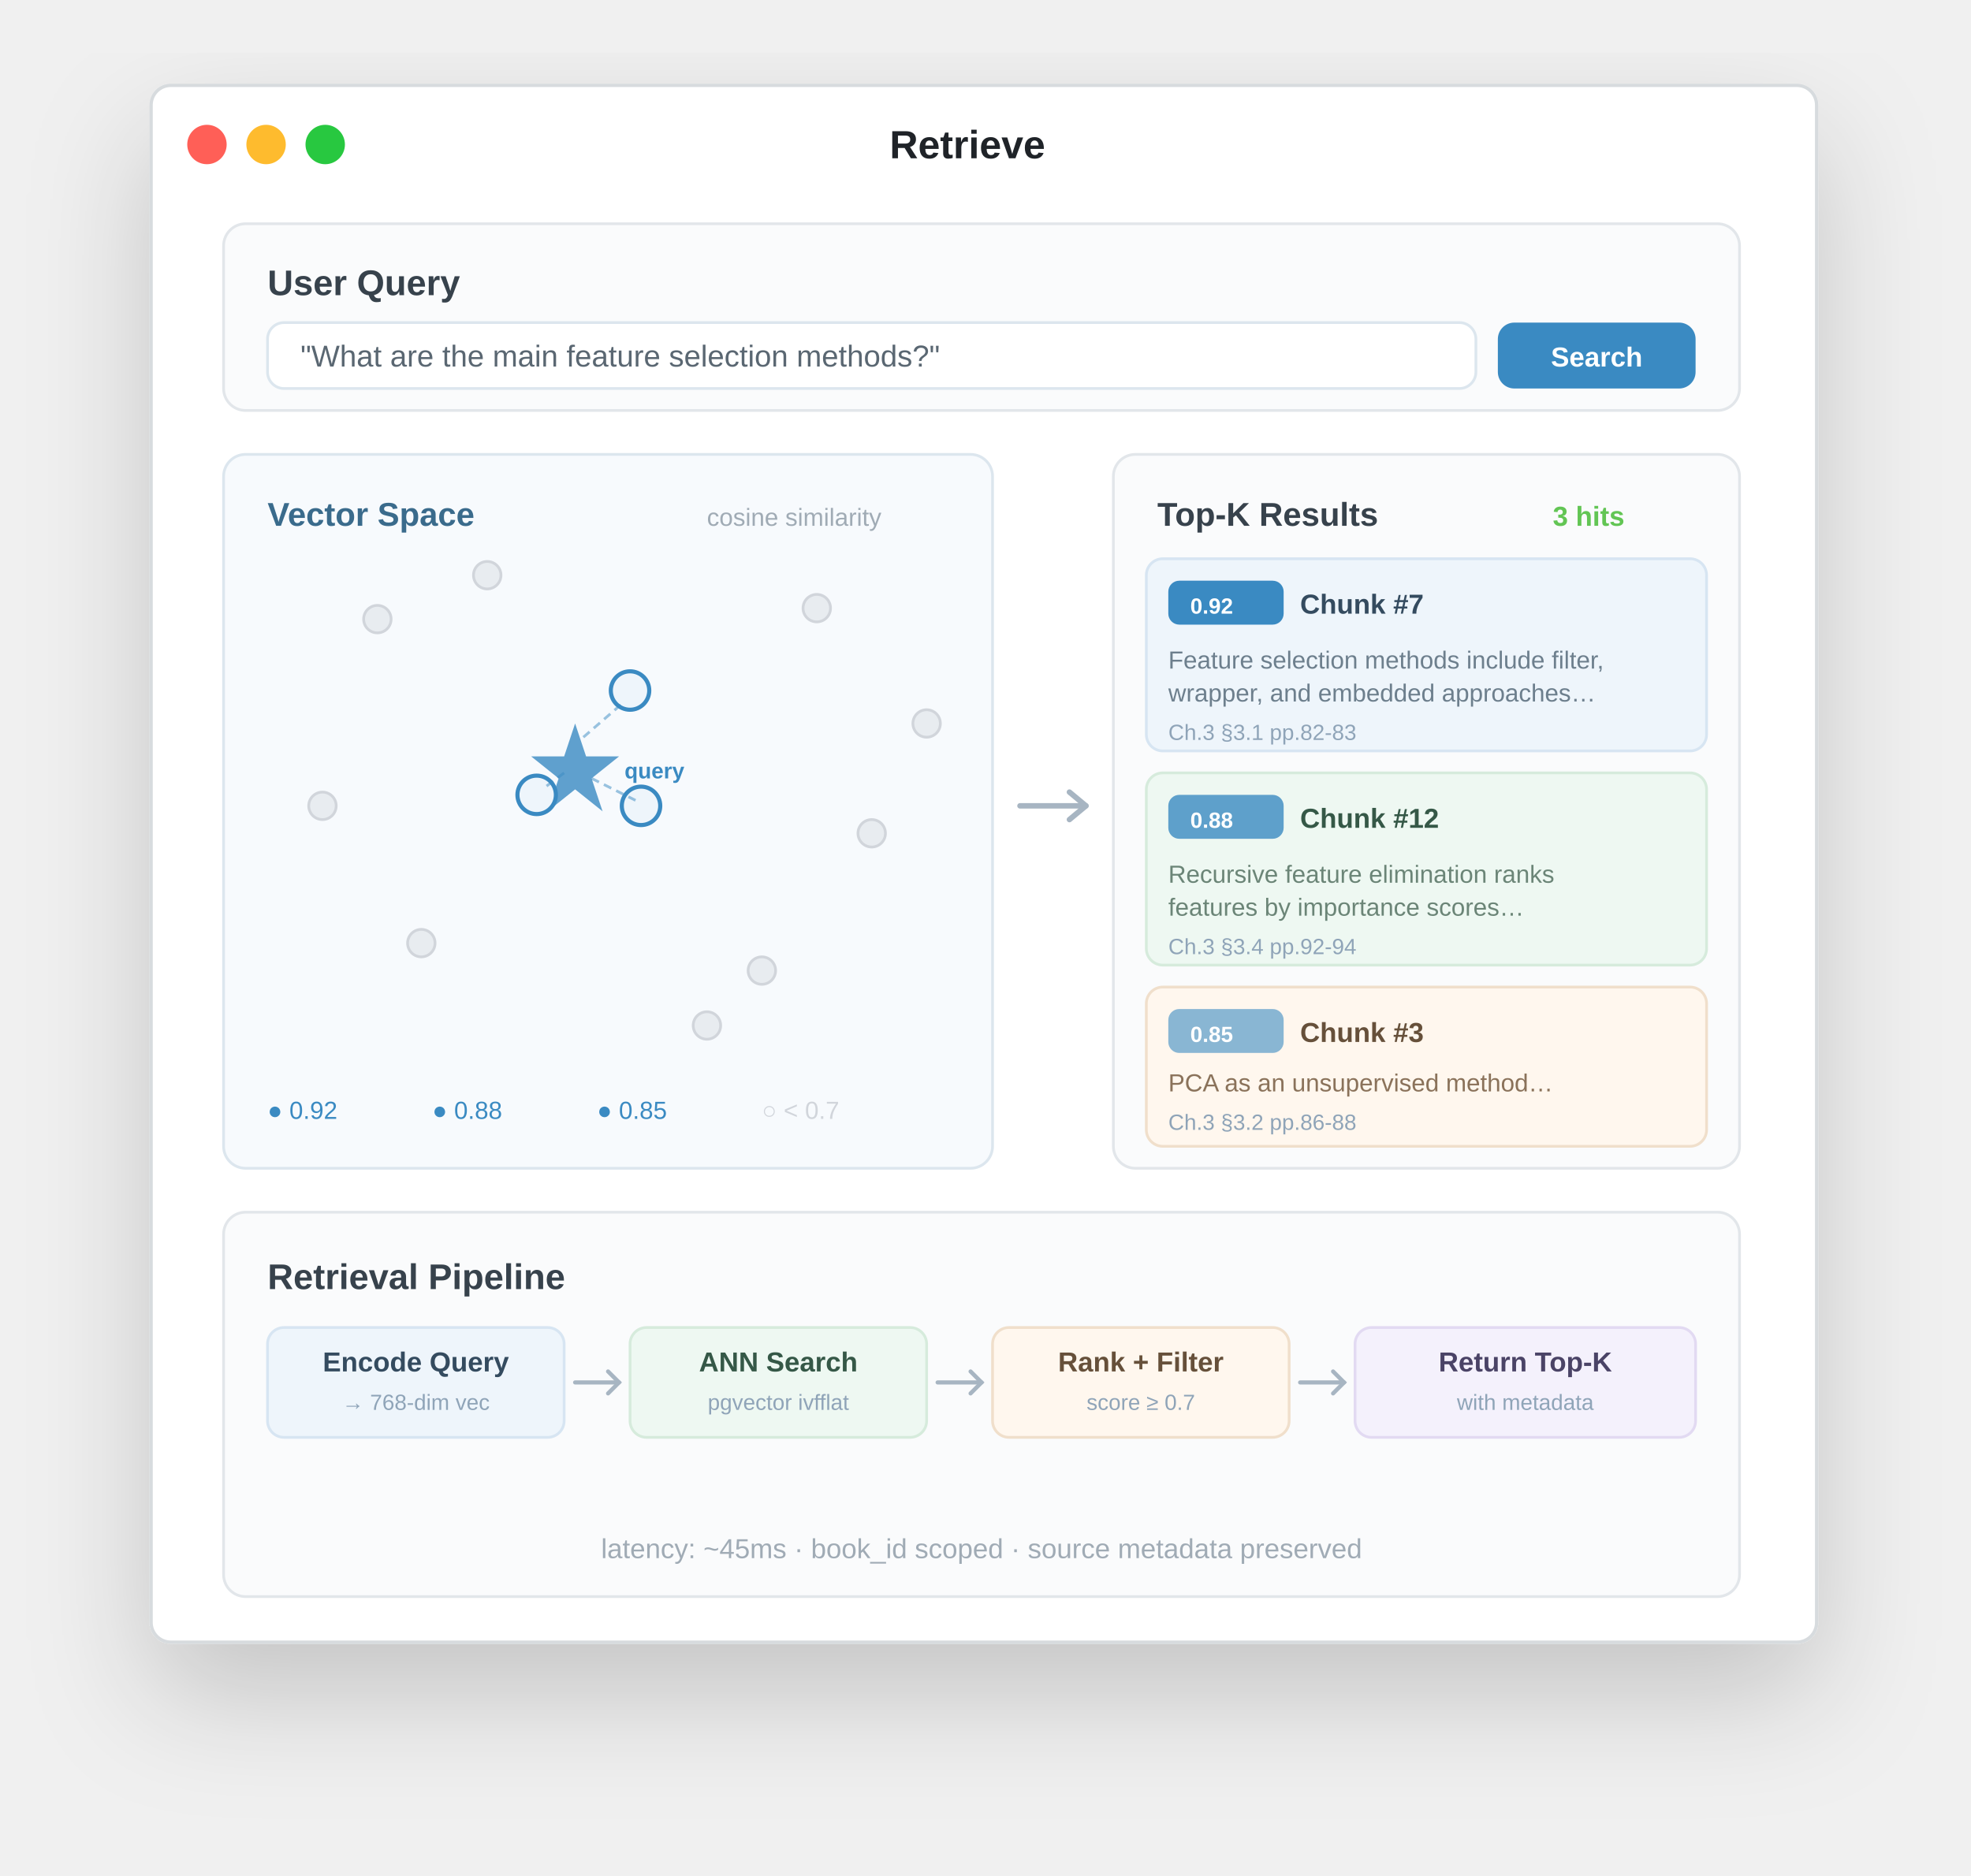
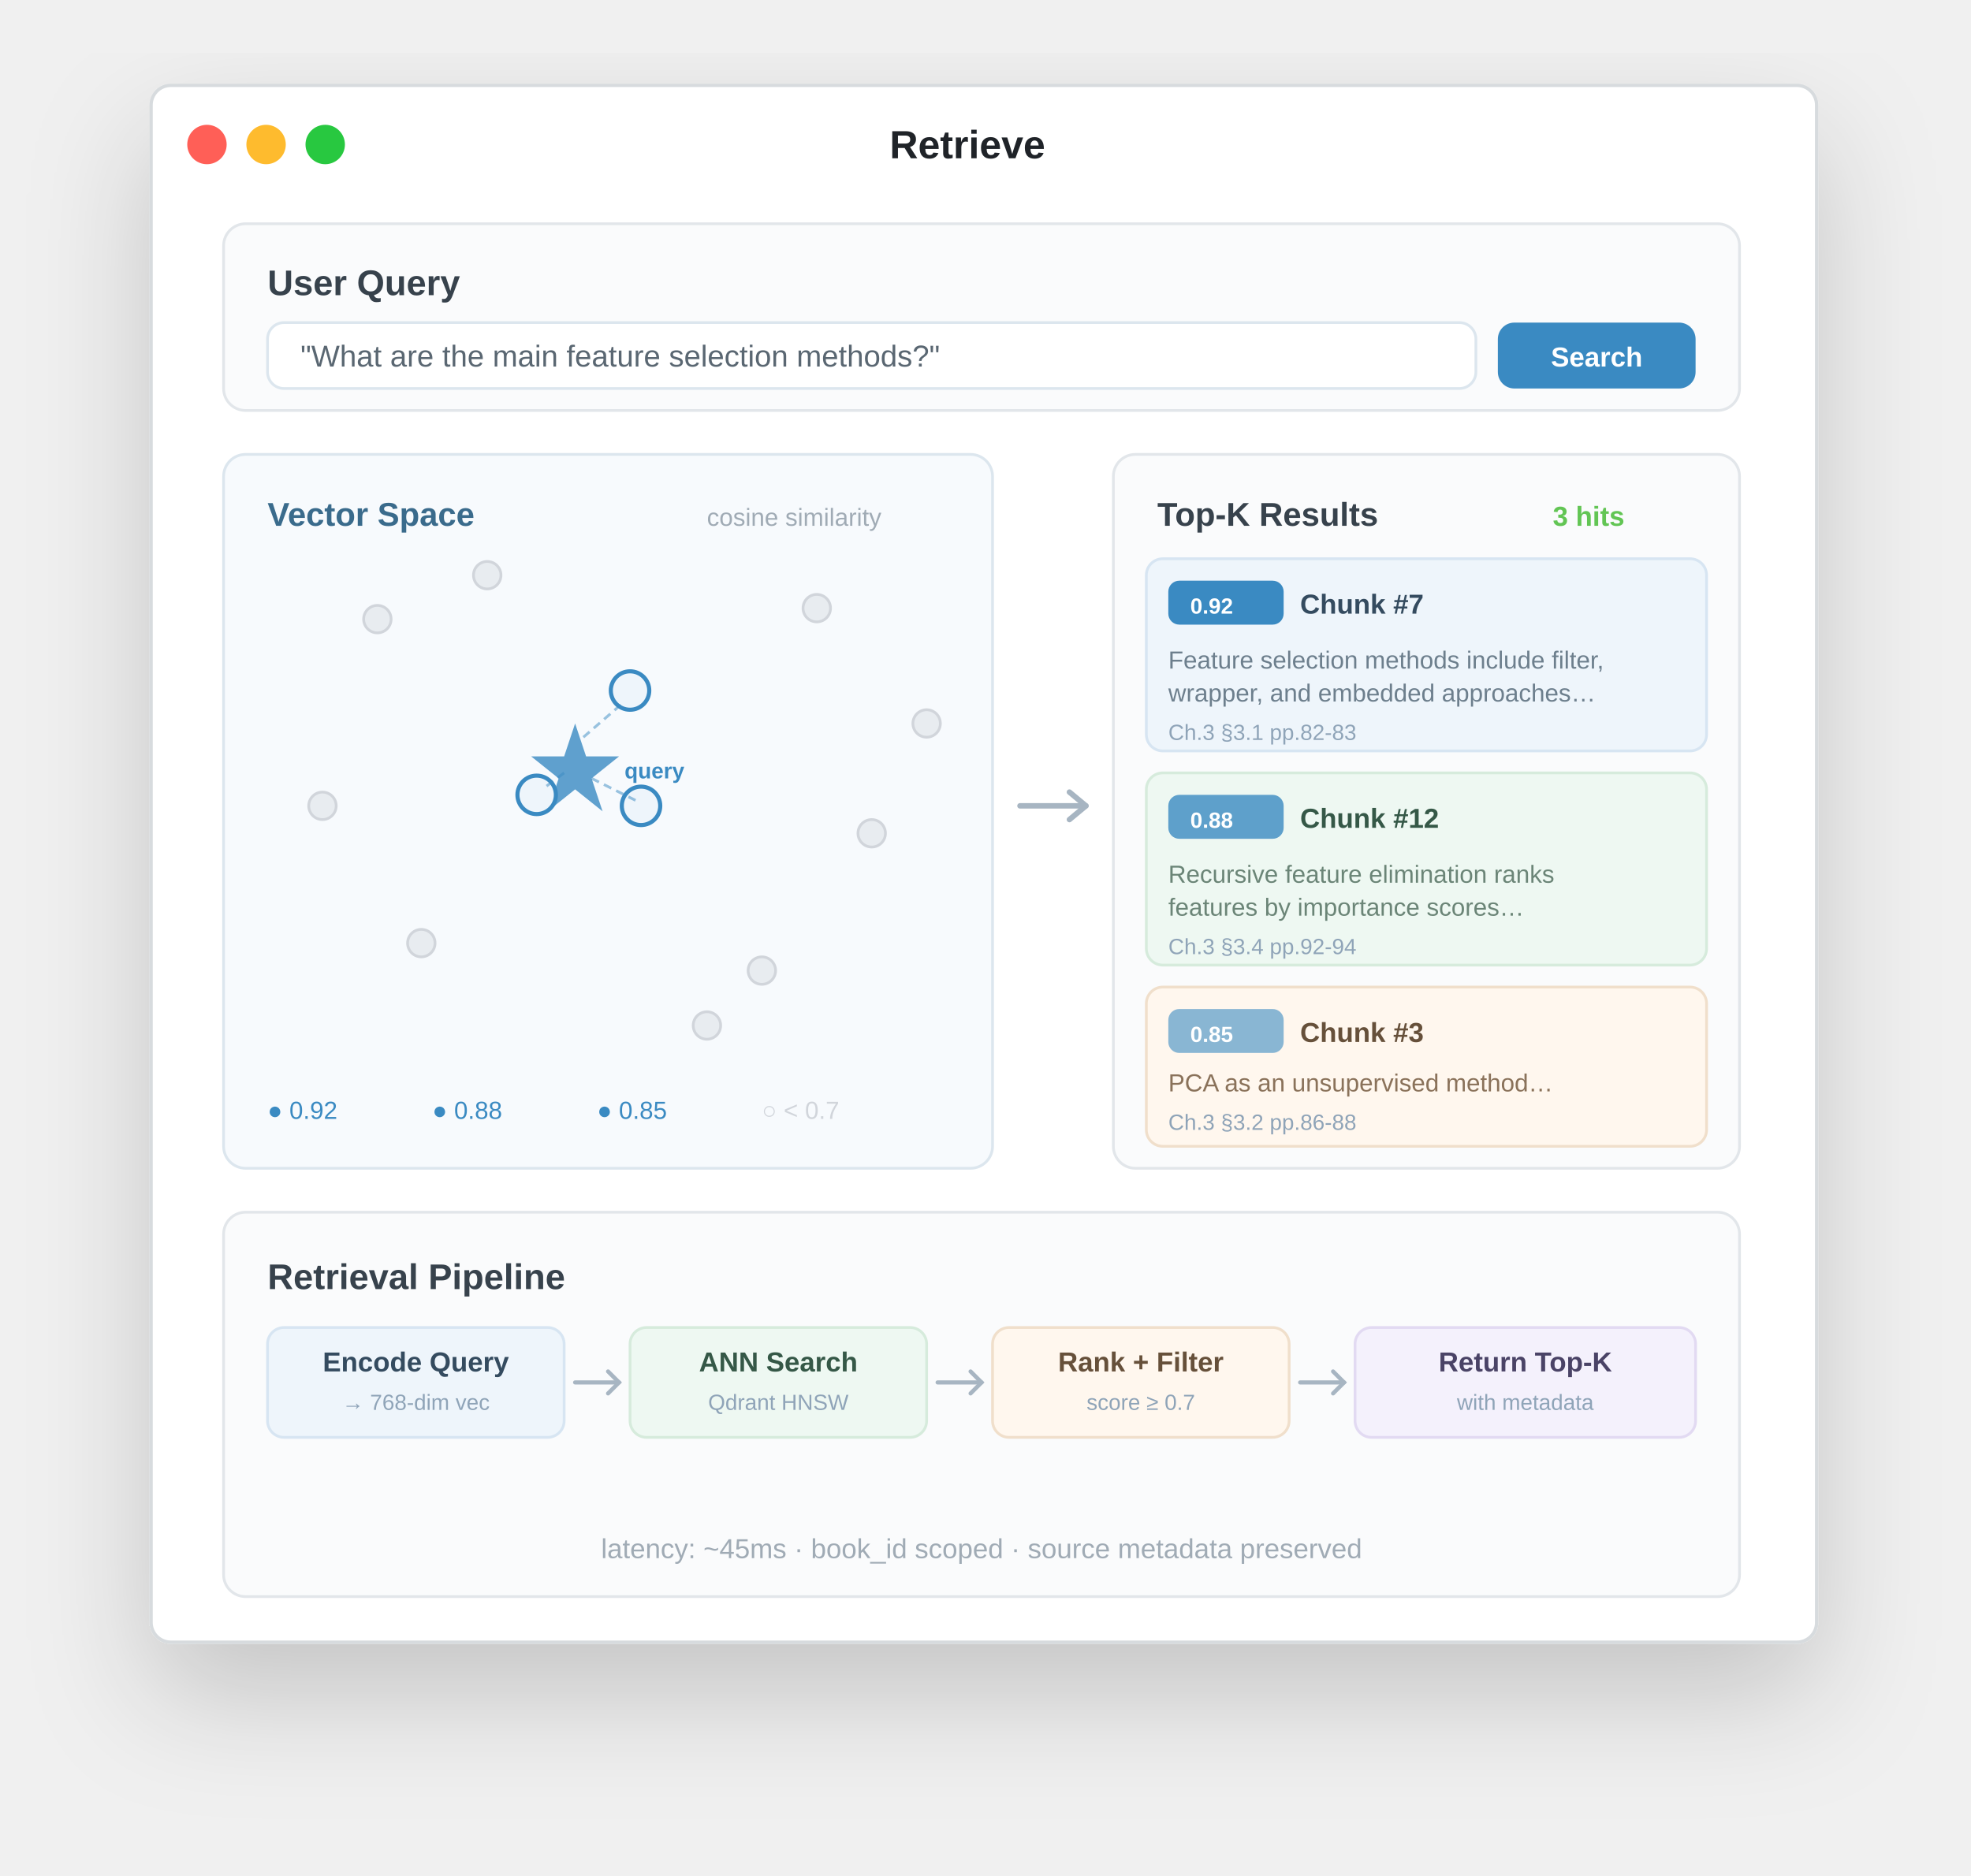
<svg xmlns="http://www.w3.org/2000/svg" width="600" height="571" viewBox="-45 -25 600 571" fill="none" preserveAspectRatio="xMidYMid meet">
  <rect x="1" y="1" width="507" height="474" rx="6" fill="#FFFFFF" stroke="#D7DBDE" filter="url(#windowShadow)" />
  <circle cx="18" cy="19" r="6" fill="#FF5F57" />
  <circle cx="36" cy="19" r="6" fill="#FEBB2E" />
  <circle cx="54" cy="19" r="6" fill="#28C840" />
  <text fill="#1F2328" xml:space="preserve" style="white-space: pre" font-family="Arial, sans-serif" font-size="12" font-weight="700" letter-spacing="0" text-anchor="middle">
    <tspan x="254.5" y="23.2">Retrieve</tspan>
  </text>
  <g transform="translate(3 3) scale(0.836)">
    <rect x="24" y="48" width="552" height="68" rx="8" fill="#FAFBFC" stroke="#E2E6EA" />
    <text fill="#37424C" font-family="Arial, sans-serif" font-size="13" font-weight="600">
      <tspan x="40" y="74">User Query</tspan>
    </text>
    <rect x="40" y="84" width="440" height="24" rx="6" fill="#FFFFFF" stroke="#DCE6EE" />
    <text fill="#5A6772" font-family="Arial, sans-serif" font-size="11">
      <tspan x="52" y="100">"What are the main feature selection methods?"</tspan>
    </text>
    <rect x="488" y="84" width="72" height="24" rx="6" fill="#3A8AC2" />
    <text fill="#FFFFFF" font-family="Arial, sans-serif" font-size="10" font-weight="600" text-anchor="middle">
      <tspan x="524" y="100">Search</tspan>
    </text>
    <rect x="24" y="132" width="280" height="260" rx="8" fill="#F7FAFD" stroke="#DCE6EE" />
    <text fill="#3A6B8C" font-family="Arial, sans-serif" font-size="12" font-weight="600">
      <tspan x="40" y="158">Vector Space</tspan>
    </text>
    <text fill="#A0ABB5" font-family="Arial, sans-serif" font-size="9">
      <tspan x="200" y="158">cosine similarity</tspan>
    </text>
    <polygon points="152,230 156,242 168,242 158,250 162,262 152,254 142,262 146,250 136,242 148,242" fill="#3A8AC2" opacity="0.8" />
    <text fill="#3A8AC2" font-family="Arial, sans-serif" font-size="8" font-weight="600">
      <tspan x="170" y="250">query</tspan>
    </text>
    <circle cx="172" cy="218" r="7" fill="#EEF5FB" stroke="#3A8AC2" stroke-width="1.5" />
    <circle cx="138" cy="256" r="7" fill="#EEF5FB" stroke="#3A8AC2" stroke-width="1.5" />
    <circle cx="176" cy="260" r="7" fill="#EEF5FB" stroke="#3A8AC2" stroke-width="1.5" />
    <line x1="155" y1="235" x2="170" y2="222" stroke="#3A8AC2" stroke-width="1" stroke-dasharray="3 2" opacity="0.5" />
    <line x1="148" y1="248" x2="140" y2="254" stroke="#3A8AC2" stroke-width="1" stroke-dasharray="3 2" opacity="0.5" />
    <line x1="158" y1="250" x2="174" y2="258" stroke="#3A8AC2" stroke-width="1" stroke-dasharray="3 2" opacity="0.5" />
    <circle cx="80" cy="192" r="5" fill="#E8ECF0" stroke="#D1D5DB" />
    <circle cx="240" cy="188" r="5" fill="#E8ECF0" stroke="#D1D5DB" />
    <circle cx="96" cy="310" r="5" fill="#E8ECF0" stroke="#D1D5DB" />
    <circle cx="220" cy="320" r="5" fill="#E8ECF0" stroke="#D1D5DB" />
    <circle cx="60" cy="260" r="5" fill="#E8ECF0" stroke="#D1D5DB" />
    <circle cx="260" cy="270" r="5" fill="#E8ECF0" stroke="#D1D5DB" />
    <circle cx="120" cy="176" r="5" fill="#E8ECF0" stroke="#D1D5DB" />
    <circle cx="200" cy="340" r="5" fill="#E8ECF0" stroke="#D1D5DB" />
    <circle cx="280" cy="230" r="5" fill="#E8ECF0" stroke="#D1D5DB" />
    <text fill="#3A8AC2" font-family="Arial, sans-serif" font-size="9">
      <tspan x="40" y="374">● 0.92</tspan>
    </text>
    <text fill="#3A8AC2" font-family="Arial, sans-serif" font-size="9">
      <tspan x="100" y="374">● 0.88</tspan>
    </text>
    <text fill="#3A8AC2" font-family="Arial, sans-serif" font-size="9">
      <tspan x="160" y="374">● 0.85</tspan>
    </text>
    <text fill="#D1D5DB" font-family="Arial, sans-serif" font-size="9">
      <tspan x="220" y="374">○ &lt; 0.7</tspan>
    </text>
    <g transform="translate(314, 260)">
      <line x1="0" y1="0" x2="24" y2="0" stroke="#A7B5C2" stroke-width="2" stroke-linecap="round" />
      <polyline points="18,-5 24,0 18,5" fill="none" stroke="#A7B5C2" stroke-width="2" stroke-linecap="round" stroke-linejoin="round" />
    </g>
    <rect x="348" y="132" width="228" height="260" rx="8" fill="#FAFBFC" stroke="#E2E6EA" />
    <text fill="#37424C" font-family="Arial, sans-serif" font-size="12" font-weight="600">
      <tspan x="364" y="158">Top-K Results</tspan>
    </text>
    <text fill="#62C554" font-family="Arial, sans-serif" font-size="10" font-weight="600">
      <tspan x="508" y="158">3 hits</tspan>
    </text>
    <rect x="360" y="170" width="204" height="70" rx="6" fill="#EEF5FB" stroke="#D7E5F2" />
    <rect x="368" y="178" width="42" height="16" rx="4" fill="#3A8AC2" />
    <text fill="#FFFFFF" font-family="Arial, sans-serif" font-size="8" font-weight="700">
      <tspan x="376" y="190">0.92</tspan>
    </text>
    <text fill="#344B5F" font-family="Arial, sans-serif" font-size="10" font-weight="600">
      <tspan x="416" y="190">Chunk #7</tspan>
    </text>
    <text fill="#6D7F8D" font-family="Arial, sans-serif" font-size="9">
      <tspan x="368" y="210">Feature selection methods include filter,</tspan>
    </text>
    <text fill="#6D7F8D" font-family="Arial, sans-serif" font-size="9">
      <tspan x="368" y="222">wrapper, and embedded approaches…</tspan>
    </text>
    <text fill="#8FA4B8" font-family="Arial, sans-serif" font-size="8">
      <tspan x="368" y="236">Ch.3 §3.1 pp.82-83</tspan>
    </text>
    <rect x="360" y="248" width="204" height="70" rx="6" fill="#EEF8F2" stroke="#D6EBDC" />
    <rect x="368" y="256" width="42" height="16" rx="4" fill="#3A8AC2" opacity="0.8" />
    <text fill="#FFFFFF" font-family="Arial, sans-serif" font-size="8" font-weight="700">
      <tspan x="376" y="268">0.88</tspan>
    </text>
    <text fill="#355847" font-family="Arial, sans-serif" font-size="10" font-weight="600">
      <tspan x="416" y="268">Chunk #12</tspan>
    </text>
    <text fill="#6B8577" font-family="Arial, sans-serif" font-size="9">
      <tspan x="368" y="288">Recursive feature elimination ranks</tspan>
    </text>
    <text fill="#6B8577" font-family="Arial, sans-serif" font-size="9">
      <tspan x="368" y="300">features by importance scores…</tspan>
    </text>
    <text fill="#8FA4B8" font-family="Arial, sans-serif" font-size="8">
      <tspan x="368" y="314">Ch.3 §3.4 pp.92-94</tspan>
    </text>
    <rect x="360" y="326" width="204" height="58" rx="6" fill="#FFF7EE" stroke="#F0DFCB" />
    <rect x="368" y="334" width="42" height="16" rx="4" fill="#3A8AC2" opacity="0.6" />
    <text fill="#FFFFFF" font-family="Arial, sans-serif" font-size="8" font-weight="700">
      <tspan x="376" y="346">0.85</tspan>
    </text>
    <text fill="#66503A" font-family="Arial, sans-serif" font-size="10" font-weight="600">
      <tspan x="416" y="346">Chunk #3</tspan>
    </text>
    <text fill="#8A725A" font-family="Arial, sans-serif" font-size="9">
      <tspan x="368" y="364">PCA as an unsupervised method…</tspan>
    </text>
    <text fill="#8FA4B8" font-family="Arial, sans-serif" font-size="8">
      <tspan x="368" y="378">Ch.3 §3.2 pp.86-88</tspan>
    </text>
    <rect x="24" y="408" width="552" height="140" rx="8" fill="#FAFBFC" stroke="#E2E6EA" />
    <text fill="#37424C" font-family="Arial, sans-serif" font-size="13" font-weight="600">
      <tspan x="40" y="436">Retrieval Pipeline</tspan>
    </text>
    <rect x="40" y="450" width="108" height="40" rx="6" fill="#EEF5FB" stroke="#D7E5F2" />
    <text fill="#344B5F" font-family="Arial, sans-serif" font-size="10" font-weight="600" text-anchor="middle">
      <tspan x="94" y="466">Encode Query</tspan>
    </text>
    <text fill="#8FA4B8" font-family="Arial, sans-serif" font-size="8" text-anchor="middle">
      <tspan x="94" y="480">→ 768-dim vec</tspan>
    </text>
    <path d="M152 470H168" stroke="#A7B5C2" stroke-width="1.5" stroke-linecap="round" />
    <polyline points="164,466 168,470 164,474" fill="none" stroke="#A7B5C2" stroke-width="1.5" stroke-linecap="round" />
    <rect x="172" y="450" width="108" height="40" rx="6" fill="#EEF8F2" stroke="#D6EBDC" />
    <text fill="#355847" font-family="Arial, sans-serif" font-size="10" font-weight="600" text-anchor="middle">
      <tspan x="226" y="466">ANN Search</tspan>
    </text>
    <text fill="#8FA4B8" font-family="Arial, sans-serif" font-size="8" text-anchor="middle">
-       <tspan x="226" y="480">pgvector ivfflat</tspan>
+       <tspan x="226" y="480">Qdrant HNSW</tspan>
    </text>
    <path d="M284 470H300" stroke="#A7B5C2" stroke-width="1.5" stroke-linecap="round" />
    <polyline points="296,466 300,470 296,474" fill="none" stroke="#A7B5C2" stroke-width="1.5" stroke-linecap="round" />
    <rect x="304" y="450" width="108" height="40" rx="6" fill="#FFF7EE" stroke="#F0DFCB" />
    <text fill="#66503A" font-family="Arial, sans-serif" font-size="10" font-weight="600" text-anchor="middle">
      <tspan x="358" y="466">Rank + Filter</tspan>
    </text>
    <text fill="#8FA4B8" font-family="Arial, sans-serif" font-size="8" text-anchor="middle">
      <tspan x="358" y="480">score ≥ 0.7</tspan>
    </text>
    <path d="M416 470H432" stroke="#A7B5C2" stroke-width="1.5" stroke-linecap="round" />
    <polyline points="428,466 432,470 428,474" fill="none" stroke="#A7B5C2" stroke-width="1.5" stroke-linecap="round" />
    <rect x="436" y="450" width="124" height="40" rx="6" fill="#F4F1FC" stroke="#E2DAF2" />
    <text fill="#4A4366" font-family="Arial, sans-serif" font-size="10" font-weight="600" text-anchor="middle">
      <tspan x="498" y="466">Return Top-K</tspan>
    </text>
    <text fill="#8FA4B8" font-family="Arial, sans-serif" font-size="8" text-anchor="middle">
      <tspan x="498" y="480">with metadata</tspan>
    </text>
    <text fill="#A0ABB5" font-family="Arial, sans-serif" font-size="10" text-anchor="middle">
      <tspan x="300" y="534">latency: ~45ms · book_id scoped · source metadata preserved</tspan>
    </text>
  </g>
  <defs>
    <filter id="windowShadow" x="-120" y="-120" width="920" height="920" filterUnits="userSpaceOnUse" color-interpolation-filters="sRGB">
      <feDropShadow dx="0" dy="16" stdDeviation="18" flood-color="#000000" flood-opacity="0.18" />
    </filter>
  </defs>
</svg>
